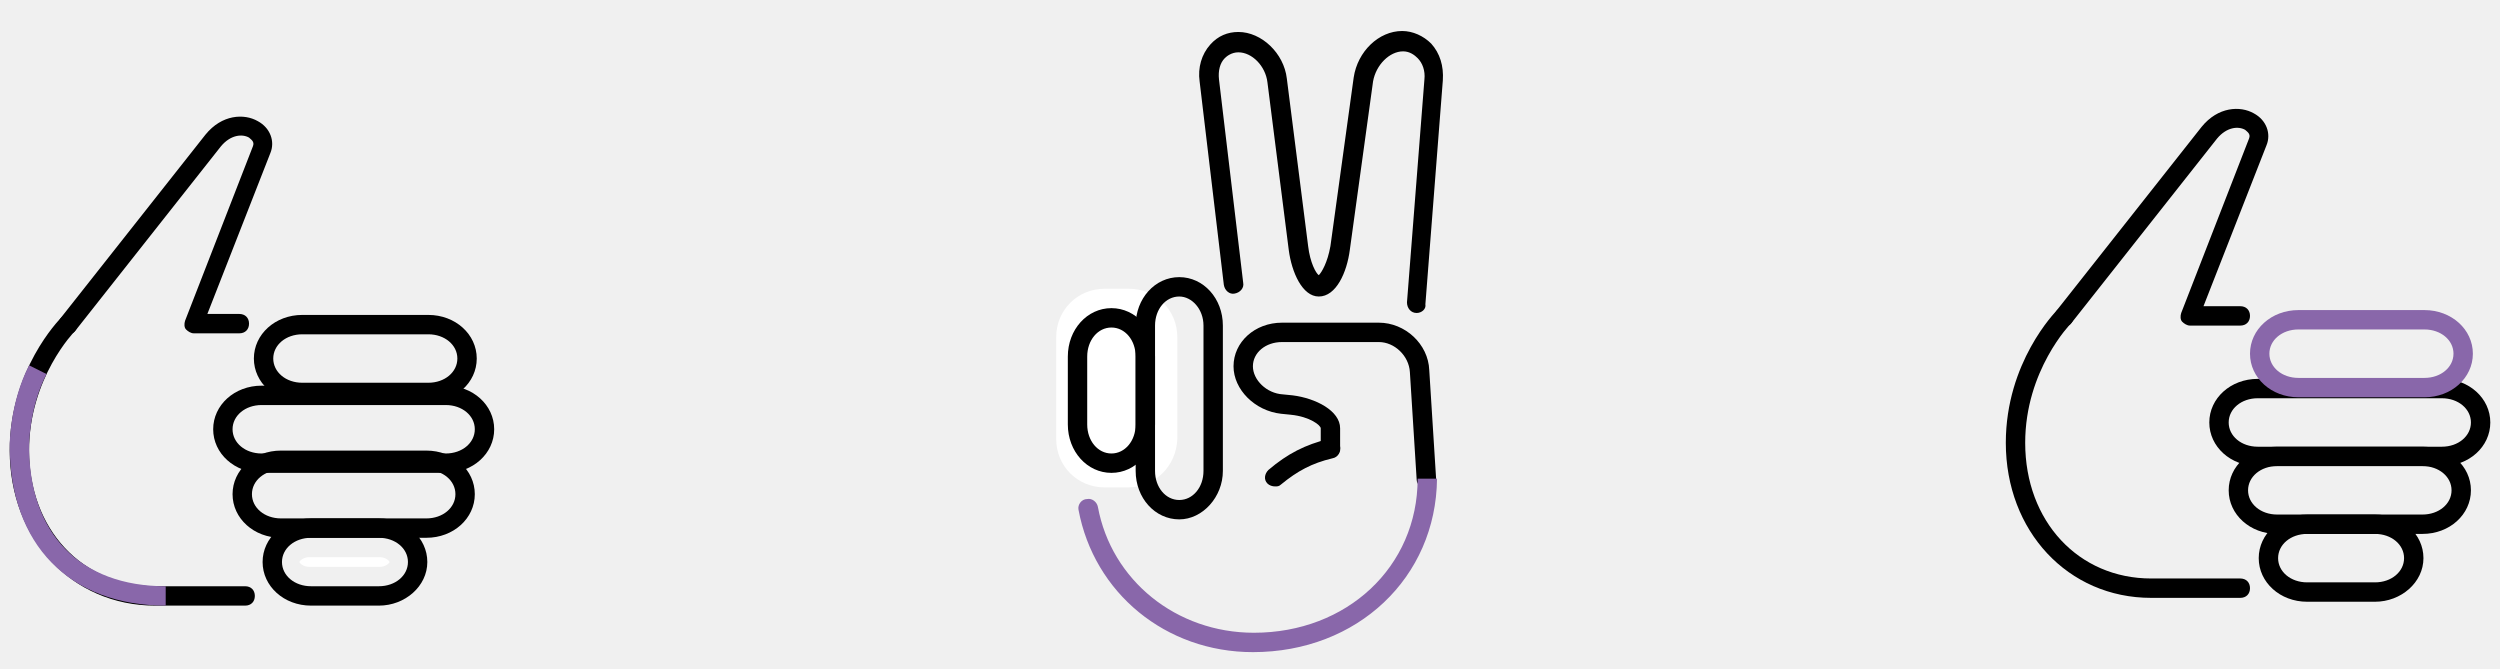
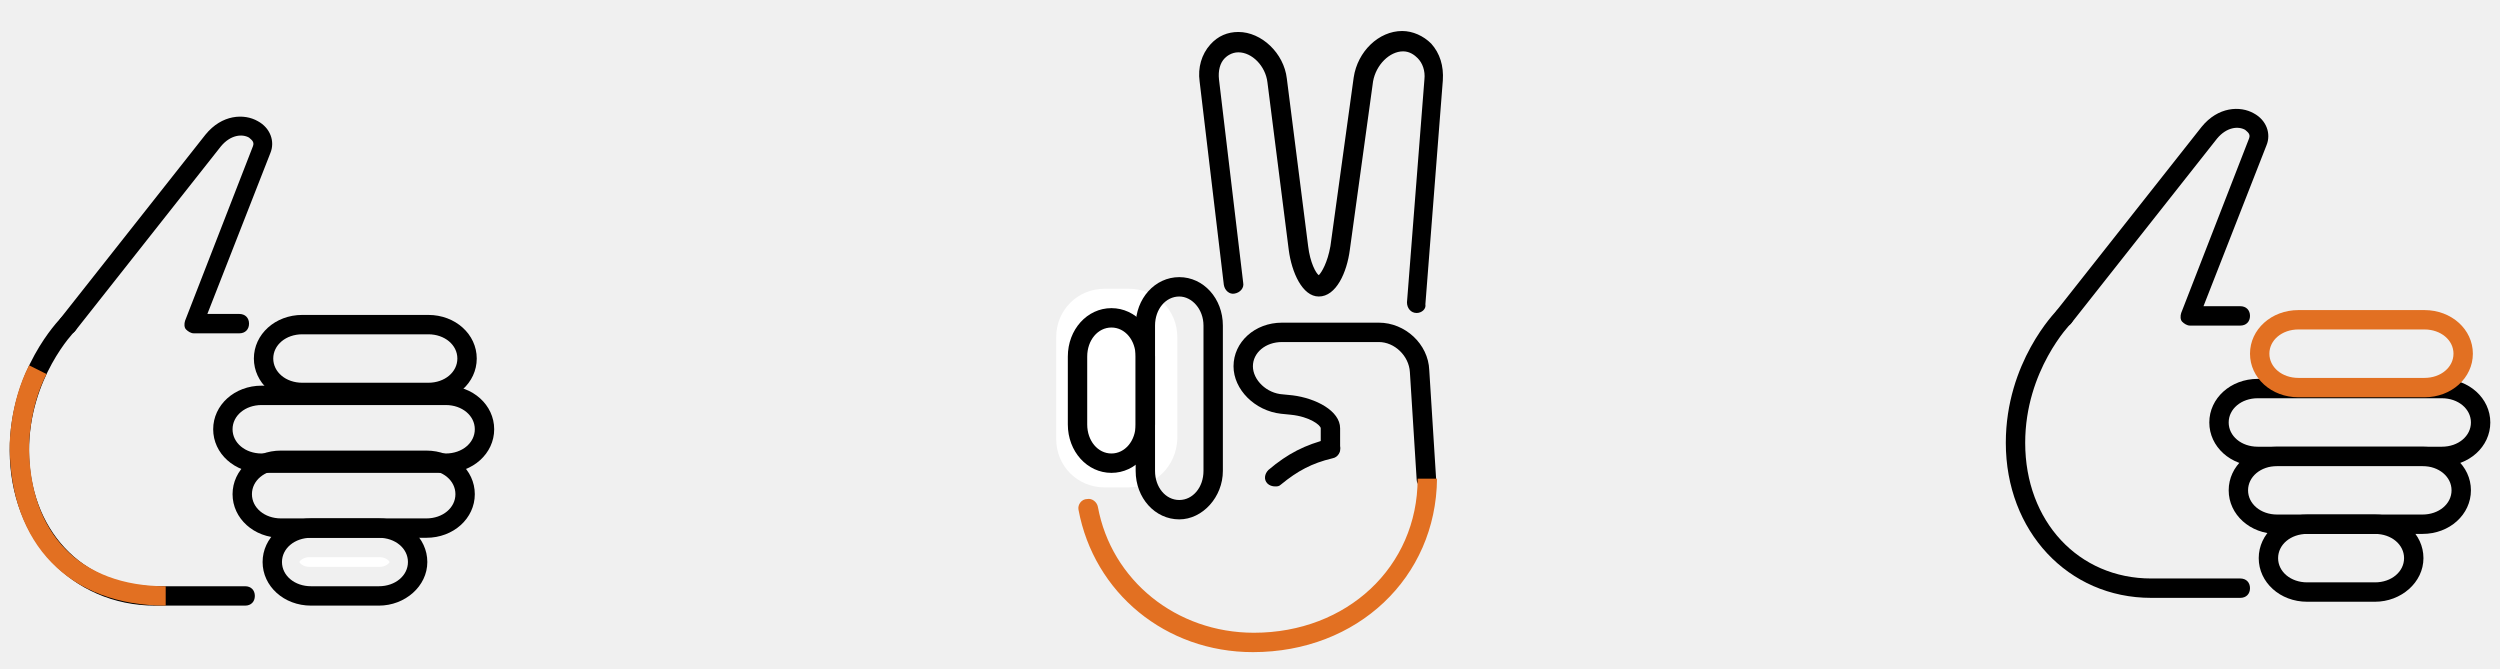
<svg xmlns="http://www.w3.org/2000/svg" version="1.1" id="Ebene_1" x="0px" y="0px" width="258px" height="69px" viewBox="0 0 258 69" enable-background="new 0 0 258 69" xml:space="preserve">
  <path d="M25.3,62.5H16c-8.6,0-15-6.9-15-16C1,38.2,6.1,33,6.3,32.8c0.4-0.4,1-0.4,1.4,0c0.4,0.4,0.4,1,0,1.4c0,0-4.7,4.8-4.7,12.3  c0,8.1,5.5,14,13,14h9.3c0.6,0,1,0.4,1,1S25.9,62.5,25.3,62.5z" />
-   <path d="M7,34.5c-0.2,0-0.4-0.1-0.6-0.2c-0.4-0.3-0.5-1-0.2-1.4l15-19c1.7-2.1,4-2.2,5.4-1.4c1.3,0.7,1.8,2.1,1.3,3.3l-6.5,16.6h3.3  c0.6,0,1,0.4,1,1s-0.4,1-1,1H20c-0.3,0-0.6-0.2-0.8-0.4s-0.2-0.6-0.1-0.9l7-18c0.2-0.5-0.2-0.7-0.4-0.9c-0.7-0.4-1.9-0.3-2.9,0.9  l-15,19C7.6,34.4,7.3,34.5,7,34.5z" />
+   <path d="M7,34.5c-0.2,0-0.4-0.1-0.6-0.2c-0.4-0.3-0.5-1-0.2-1.4l15-19c1.7-2.1,4-2.2,5.4-1.4c1.3,0.7,1.8,2.1,1.3,3.3l-6.5,16.6h3.3  c0.6,0,1,0.4,1,1s-0.4,1-1,1H20c-0.3,0-0.6-0.2-0.8-0.4c-0.2-0.2-0.2-0.6-0.1-0.9l7-18c0.2-0.5-0.2-0.7-0.4-0.9  c-0.7-0.4-1.9-0.3-2.9,0.9l-15,19C7.6,34.4,7.3,34.5,7,34.5z" />
  <path d="M44.2,41.5h-13c-2.8,0-5-2-5-4.5s2.2-4.5,5-4.5h13c2.8,0,5,2,5,4.5S47,41.5,44.2,41.5z M31.2,34.5c-1.7,0-3,1.1-3,2.5  s1.3,2.5,3,2.5h13c1.7,0,3-1.1,3-2.5s-1.3-2.5-3-2.5H31.2z" />
  <path fill="#FFFFFF" d="M31.9,57.5c-0.6,0-1,0.4-1,0.5s0.4,0.5,1,0.5h7.3c0.6,0,1-0.4,1-0.5s-0.4-0.5-1-0.5H31.9z" />
  <path d="M39.1,62.5h-7c-2.8,0-5-2-5-4.5s2.2-4.5,5-4.5h7c2.8,0,5,2,5,4.5S41.8,62.5,39.1,62.5z M32.1,55.5c-1.7,0-3,1.1-3,2.5  s1.3,2.5,3,2.5h7c1.7,0,3-1.1,3-2.5s-1.3-2.5-3-2.5H32.1z" />
-   <path d="M46,48.8H27c-2.8,0-5-2-5-4.5s2.2-4.5,5-4.5h19c2.8,0,5,2,5,4.5S48.8,48.8,46,48.8z M27,41.8c-1.7,0-3,1.1-3,2.5  s1.3,2.5,3,2.5h19c1.7,0,3-1.1,3-2.5s-1.3-2.5-3-2.5H27z" />
+   <path d="M46,48.8H27c-2.8,0-5-2-5-4.5s2.2-4.5,5-4.5h19c2.8,0,5,2,5,4.5S48.8,48.8,46,48.8z M27,41.8c-1.7,0-3,1.101-3,2.5  c0,1.4,1.3,2.5,3,2.5h19c1.7,0,3-1.1,3-2.5c0-1.399-1.3-2.5-3-2.5H27z" />
  <path d="M44,55.5H29c-2.8,0-5-2-5-4.5s2.2-4.5,5-4.5h15c2.8,0,5,2,5,4.5S46.8,55.5,44,55.5z M29,48.5c-1.7,0-3,1.1-3,2.5  s1.3,2.5,3,2.5h15c1.7,0,3-1.1,3-2.5s-1.3-2.5-3-2.5H29z" />
-   <path d="M146.2,32.3C146.2,32.3,146.2,32.3,146.2,32.3c-0.6,0-1-0.5-1-1.1L147,8.2c0.1-0.9-0.2-1.7-0.7-2.2  c-0.3-0.3-0.8-0.7-1.5-0.7c-1.4,0-2.8,1.4-3.1,3.1l-2.4,17.4c-0.3,2.3-1.4,4.8-3.2,4.8c-1.7,0-2.8-2.5-3.1-4.8l-2.2-17.3  c-0.2-1.7-1.6-3.1-3-3.1c0,0,0,0,0,0c-0.7,0-1.2,0.4-1.4,0.6c-0.5,0.5-0.7,1.3-0.6,2.2l2.5,21c0.1,0.5-0.3,1-0.9,1.1  c-0.5,0.1-1-0.3-1.1-0.9l-2.5-21c-0.2-1.4,0.2-2.8,1.1-3.8c0.8-0.9,1.8-1.3,2.9-1.3c0,0,0,0,0,0c2.4,0,4.7,2.2,5,4.8l2.2,17.3  c0.2,1.7,0.8,2.8,1.1,3c0.3-0.3,0.9-1.3,1.2-3l2.4-17.4c0.4-2.7,2.6-4.8,5-4.8c1.1,0,2.2,0.5,3,1.3c0.9,1,1.3,2.3,1.2,3.8l-1.8,23.1  C147.2,31.9,146.7,32.3,146.2,32.3z" />
+   <path d="M146.2,32.3L146.2,32.3c-0.601,0-1-0.5-1-1.1l1.8-23c0.1-0.9-0.2-1.7-0.7-2.2c-0.3-0.3-0.8-0.7-1.5-0.7  c-1.399,0-2.8,1.4-3.1,3.1l-2.4,17.4c-0.3,2.3-1.399,4.8-3.2,4.8c-1.699,0-2.8-2.5-3.1-4.8l-2.2-17.3c-0.2-1.7-1.6-3.1-3-3.1l0,0  c-0.7,0-1.2,0.4-1.4,0.6c-0.5,0.5-0.7,1.3-0.6,2.2l2.5,21c0.1,0.5-0.3,1-0.9,1.1c-0.5,0.1-1-0.3-1.1-0.9l-2.5-21  c-0.2-1.4,0.2-2.8,1.1-3.8c0.8-0.9,1.8-1.3,2.9-1.3l0,0c2.4,0,4.7,2.2,5,4.8l2.2,17.3c0.2,1.7,0.8,2.8,1.1,3  c0.301-0.3,0.9-1.3,1.2-3L139.7,8c0.399-2.7,2.6-4.8,5-4.8c1.1,0,2.2,0.5,3,1.3c0.899,1,1.3,2.3,1.2,3.8L147.1,31.4  C147.2,31.9,146.7,32.3,146.2,32.3z" />
  <path fill="#FFFFFF" d="M116.4,50.3H114c-2.8,0-5-2.2-5-5V34.8c0-2.8,2.2-5,5-5h2.5c2.8,0,5,2.2,5,5v10.5  C121.4,48.1,119.2,50.3,116.4,50.3z" />
-   <path d="M114.7,48.8c-2.5,0-4.5-2.2-4.5-5v-7c0-2.8,2-5,4.5-5s4.5,2.2,4.5,5v7C119.2,46.6,117.2,48.8,114.7,48.8z M114.7,33.8  c-1.4,0-2.5,1.3-2.5,3v7c0,1.7,1.1,3,2.5,3s2.5-1.3,2.5-3v-7C117.2,35.1,116.1,33.8,114.7,33.8z" />
-   <path d="M147.2,50.4c-0.5,0-1-0.4-1-0.9l-0.7-11.1c-0.1-1.7-1.6-3.1-3.2-3.1h-10c-1.7,0-3,1.1-3,2.5c0,1.4,1.4,2.8,3.1,2.9l1,0.1  c2.4,0.3,4.9,1.6,4.9,3.4v2c0,0.6-0.4,1-1,1s-1-0.4-1-1v-2c0-0.3-1.1-1.2-3.1-1.4l-1-0.1c-2.7-0.3-4.9-2.5-4.9-4.9  c0-2.5,2.2-4.5,5-4.5h10c2.7,0,5.1,2.2,5.2,4.9l0.7,11.1C148.3,49.9,147.8,50.4,147.2,50.4C147.3,50.4,147.2,50.4,147.2,50.4z" />
-   <path d="M131.6,50.2c-0.3,0-0.6-0.1-0.8-0.3c-0.4-0.4-0.3-1,0.1-1.4c2-1.7,3.8-2.6,6.2-3.2c0.5-0.1,1.1,0.2,1.2,0.8  c0.1,0.5-0.2,1.1-0.8,1.2c-2.1,0.5-3.6,1.3-5.3,2.7C132,50.2,131.8,50.2,131.6,50.2z" />
-   <path d="M121.7,53.6c-2.5,0-4.5-2.2-4.5-5v-15c0-2.8,2-5,4.5-5s4.5,2.2,4.5,5v15C126.2,51.3,124.1,53.6,121.7,53.6z M121.7,30.6  c-1.4,0-2.5,1.3-2.5,3v15c0,1.7,1.1,3,2.5,3s2.5-1.3,2.5-3v-15C124.2,31.9,123,30.6,121.7,30.6z" />
-   <path fill="#8967AA" d="M17.1,62.5C7.2,62.5,1,56.2,1,46c0-0.2,0-4.4,2-8.3l1.8,0.9C3,42.1,3,46,3,46c0,9.1,5.3,14.5,14.1,14.5V62.5  z" />
-   <path fill="#8967AA" d="M129.3,67.3c-9,0-16.4-6.1-18-14.7c-0.1-0.5,0.3-1.1,0.9-1.1l0,0c0.5-0.1,1,0.3,1.1,0.8  c1.4,7.6,8.1,13,16.1,13c9.6,0,16.9-6.8,16.9-15.9h2C148.2,59.6,140.1,67.3,129.3,67.3z" />
-   <path d="M231.2,61.7H222c-8.6,0-15-6.9-15-16c0-8.3,5.1-13.5,5.3-13.7c0.4-0.4,1-0.4,1.4,0c0.4,0.4,0.4,1,0,1.4  c0,0-4.7,4.8-4.7,12.3c0,8.1,5.5,14,13,14h9.2c0.6,0,1,0.4,1,1S231.8,61.7,231.2,61.7z" />
-   <path d="M213,33.7c-0.2,0-0.4-0.1-0.6-0.2c-0.4-0.3-0.5-1-0.2-1.4l15-19c1.7-2.1,4-2.2,5.4-1.4c1.3,0.7,1.8,2.1,1.3,3.3l-6.5,16.6  h3.8c0.6,0,1,0.4,1,1s-0.4,1-1,1H226c-0.3,0-0.6-0.2-0.8-0.4s-0.2-0.6-0.1-0.9l7-18c0.2-0.5-0.2-0.7-0.4-0.9  c-0.7-0.4-1.9-0.3-2.9,0.9l-15,19C213.6,33.6,213.3,33.7,213,33.7z" />
-   <path d="M245.1,62.1h-7c-2.8,0-5-2-5-4.5s2.2-4.5,5-4.5h7c2.8,0,5,2,5,4.5S247.8,62.1,245.1,62.1z M238.1,55.1c-1.7,0-3,1.1-3,2.5  s1.3,2.5,3,2.5h7c1.7,0,3-1.1,3-2.5s-1.3-2.5-3-2.5H238.1z" />
-   <path d="M252,48.1h-19c-2.8,0-5-2-5-4.5s2.2-4.5,5-4.5h19c2.8,0,5,2,5,4.5S254.8,48.1,252,48.1z M233,41.1c-1.7,0-3,1.1-3,2.5  s1.3,2.5,3,2.5h19c1.7,0,3-1.1,3-2.5s-1.3-2.5-3-2.5H233z" />
-   <path d="M250,55.1h-15c-2.8,0-5-2-5-4.5s2.2-4.5,5-4.5h15c2.8,0,5,2,5,4.5S252.8,55.1,250,55.1z M235,48.1c-1.7,0-3,1.1-3,2.5  s1.3,2.5,3,2.5h15c1.7,0,3-1.1,3-2.5s-1.3-2.5-3-2.5H235z" />
-   <path fill="#8967AA" d="M250.2,41h-13c-2.8,0-5-2-5-4.5s2.2-4.5,5-4.5h13c2.8,0,5,2,5,4.5S253,41,250.2,41z M237.2,34  c-1.7,0-3,1.1-3,2.5s1.3,2.5,3,2.5h13c1.7,0,3-1.1,3-2.5s-1.3-2.5-3-2.5H237.2z" />
+   <path d="M114.7,48.8c-2.5,0-4.5-2.2-4.5-5v-7c0-2.8,2-5,4.5-5s4.5,2.2,4.5,5v7C119.2,46.6,117.2,48.8,114.7,48.8z M114.7,33.8  c-1.4,0-2.5,1.3-2.5,3v7c0,1.7,1.1,3,2.5,3c1.4,0,2.5-1.3,2.5-3v-7C117.2,35.1,116.1,33.8,114.7,33.8z" />
+   <path d="M147.2,50.4c-0.5,0-1-0.4-1-0.9l-0.7-11.1c-0.1-1.7-1.6-3.101-3.2-3.101h-10c-1.7,0-3,1.101-3,2.5c0,1.4,1.4,2.8,3.101,2.9  l1,0.1c2.399,0.3,4.899,1.601,4.899,3.4v2c0,0.6-0.399,1-1,1c-0.6,0-1-0.4-1-1v-2c0-0.3-1.1-1.2-3.1-1.4l-1-0.1  c-2.7-0.3-4.9-2.5-4.9-4.9c0-2.5,2.2-4.5,5-4.5h10c2.7,0,5.101,2.2,5.2,4.9l0.7,11.1C148.3,49.9,147.8,50.4,147.2,50.4  C147.3,50.4,147.2,50.4,147.2,50.4z" />
+   <path d="M131.6,50.2c-0.3,0-0.6-0.101-0.8-0.3c-0.399-0.4-0.3-1,0.101-1.4c2-1.7,3.8-2.6,6.199-3.2c0.5-0.1,1.101,0.2,1.2,0.8  c0.101,0.5-0.2,1.101-0.8,1.2c-2.1,0.5-3.6,1.3-5.3,2.7C132,50.2,131.8,50.2,131.6,50.2z" />
+   <path d="M121.7,53.6c-2.5,0-4.5-2.199-4.5-5v-15c0-2.8,2-5,4.5-5s4.5,2.2,4.5,5v15C126.2,51.3,124.1,53.6,121.7,53.6z M121.7,30.6  c-1.4,0-2.5,1.3-2.5,3v15c0,1.7,1.1,3,2.5,3c1.4,0,2.5-1.3,2.5-3v-15C124.2,31.9,123,30.6,121.7,30.6z" />
+   <path fill="#E27022" d="M17.1,62.5C7.2,62.5,1,56.2,1,46c0-0.2,0-4.4,2-8.3L4.8,38.6C3,42.1,3,46,3,46c0,9.1,5.3,14.5,14.1,14.5  V62.5z" />
+   <path fill="#E27022" d="M129.3,67.3c-9,0-16.4-6.1-18-14.7c-0.1-0.5,0.3-1.1,0.9-1.1l0,0c0.5-0.1,1,0.3,1.1,0.8  c1.4,7.601,8.1,13,16.1,13c9.6,0,16.9-6.8,16.9-15.899h2C148.2,59.6,140.1,67.3,129.3,67.3z" />
+   <path d="M231.2,61.7H222c-8.6,0-15-6.9-15-16c0-8.3,5.1-13.5,5.3-13.7c0.4-0.4,1-0.4,1.4,0c0.399,0.4,0.399,1,0,1.4  c0,0-4.7,4.8-4.7,12.3c0,8.1,5.5,14,13,14h9.2c0.6,0,1,0.399,1,1C232.2,61.3,231.8,61.7,231.2,61.7z" />
+   <path d="M213,33.7c-0.2,0-0.4-0.1-0.6-0.2c-0.4-0.3-0.5-1-0.2-1.4l15-19c1.7-2.1,4-2.2,5.399-1.4c1.301,0.7,1.801,2.1,1.301,3.3  l-6.5,16.6h3.8c0.6,0,1,0.4,1,1s-0.4,1-1,1H226c-0.3,0-0.6-0.2-0.8-0.4c-0.2-0.2-0.2-0.6-0.101-0.9l7-18  c0.2-0.5-0.199-0.7-0.399-0.9c-0.7-0.4-1.9-0.3-2.9,0.9l-15,19C213.6,33.6,213.3,33.7,213,33.7z" />
+   <path d="M245.1,62.1h-7c-2.8,0-5-2-5-4.5s2.2-4.5,5-4.5h7c2.801,0,5,2,5,4.5S247.8,62.1,245.1,62.1z M238.1,55.1  c-1.699,0-3,1.101-3,2.5c0,1.4,1.301,2.5,3,2.5h7c1.7,0,3-1.1,3-2.5c0-1.399-1.3-2.5-3-2.5H238.1z" />
+   <path d="M252,48.1h-19c-2.8,0-5-2-5-4.5s2.2-4.5,5-4.5h19c2.8,0,5,2,5,4.5S254.8,48.1,252,48.1z M233,41.1c-1.7,0-3,1.101-3,2.5  c0,1.4,1.3,2.5,3,2.5h19c1.7,0,3-1.1,3-2.5c0-1.399-1.3-2.5-3-2.5H233z" />
+   <path d="M250,55.1h-15c-2.8,0-5-2-5-4.5s2.2-4.5,5-4.5h15c2.8,0,5,2,5,4.5S252.8,55.1,250,55.1z M235,48.1c-1.7,0-3,1.101-3,2.5  c0,1.4,1.3,2.5,3,2.5h15c1.7,0,3-1.1,3-2.5c0-1.399-1.3-2.5-3-2.5H235z" />
+   <path fill="#E27022" d="M250.2,41h-13c-2.8,0-5-2-5-4.5s2.2-4.5,5-4.5h13c2.8,0,5,2,5,4.5S253,41,250.2,41z M237.2,34  c-1.7,0-3,1.1-3,2.5s1.3,2.5,3,2.5h13c1.7,0,3-1.1,3-2.5s-1.3-2.5-3-2.5H237.2z" />
</svg>
